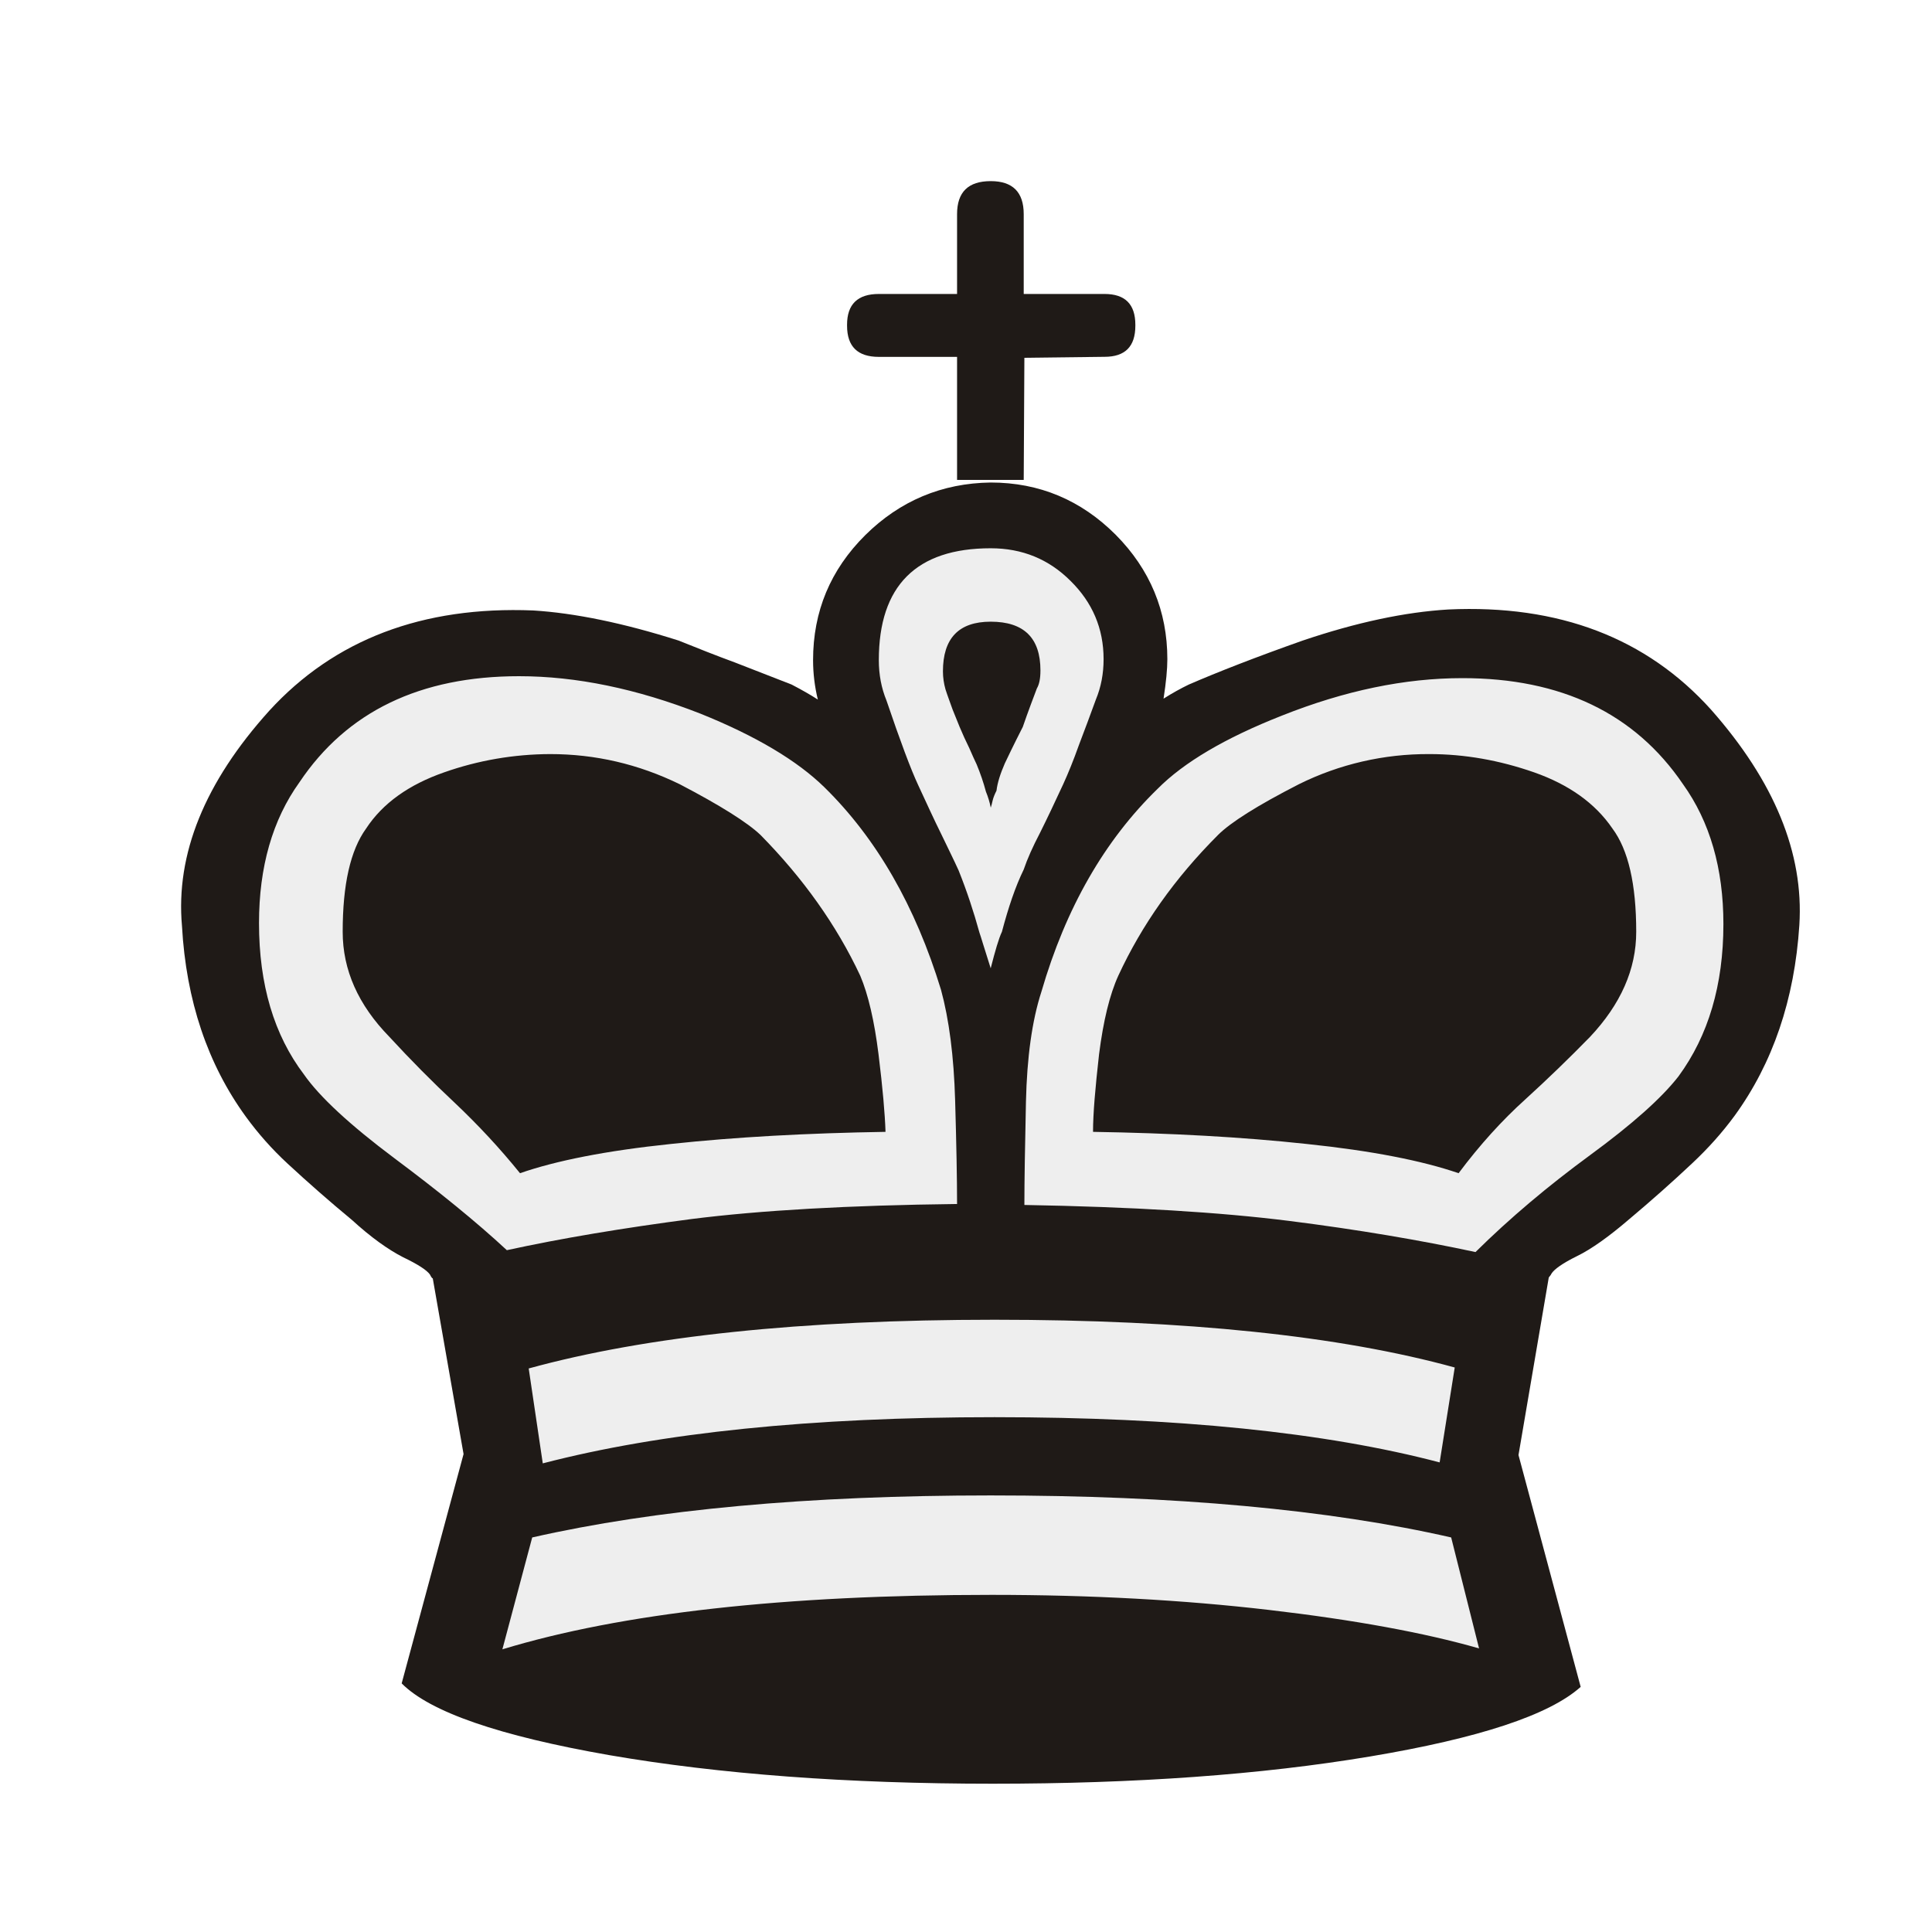
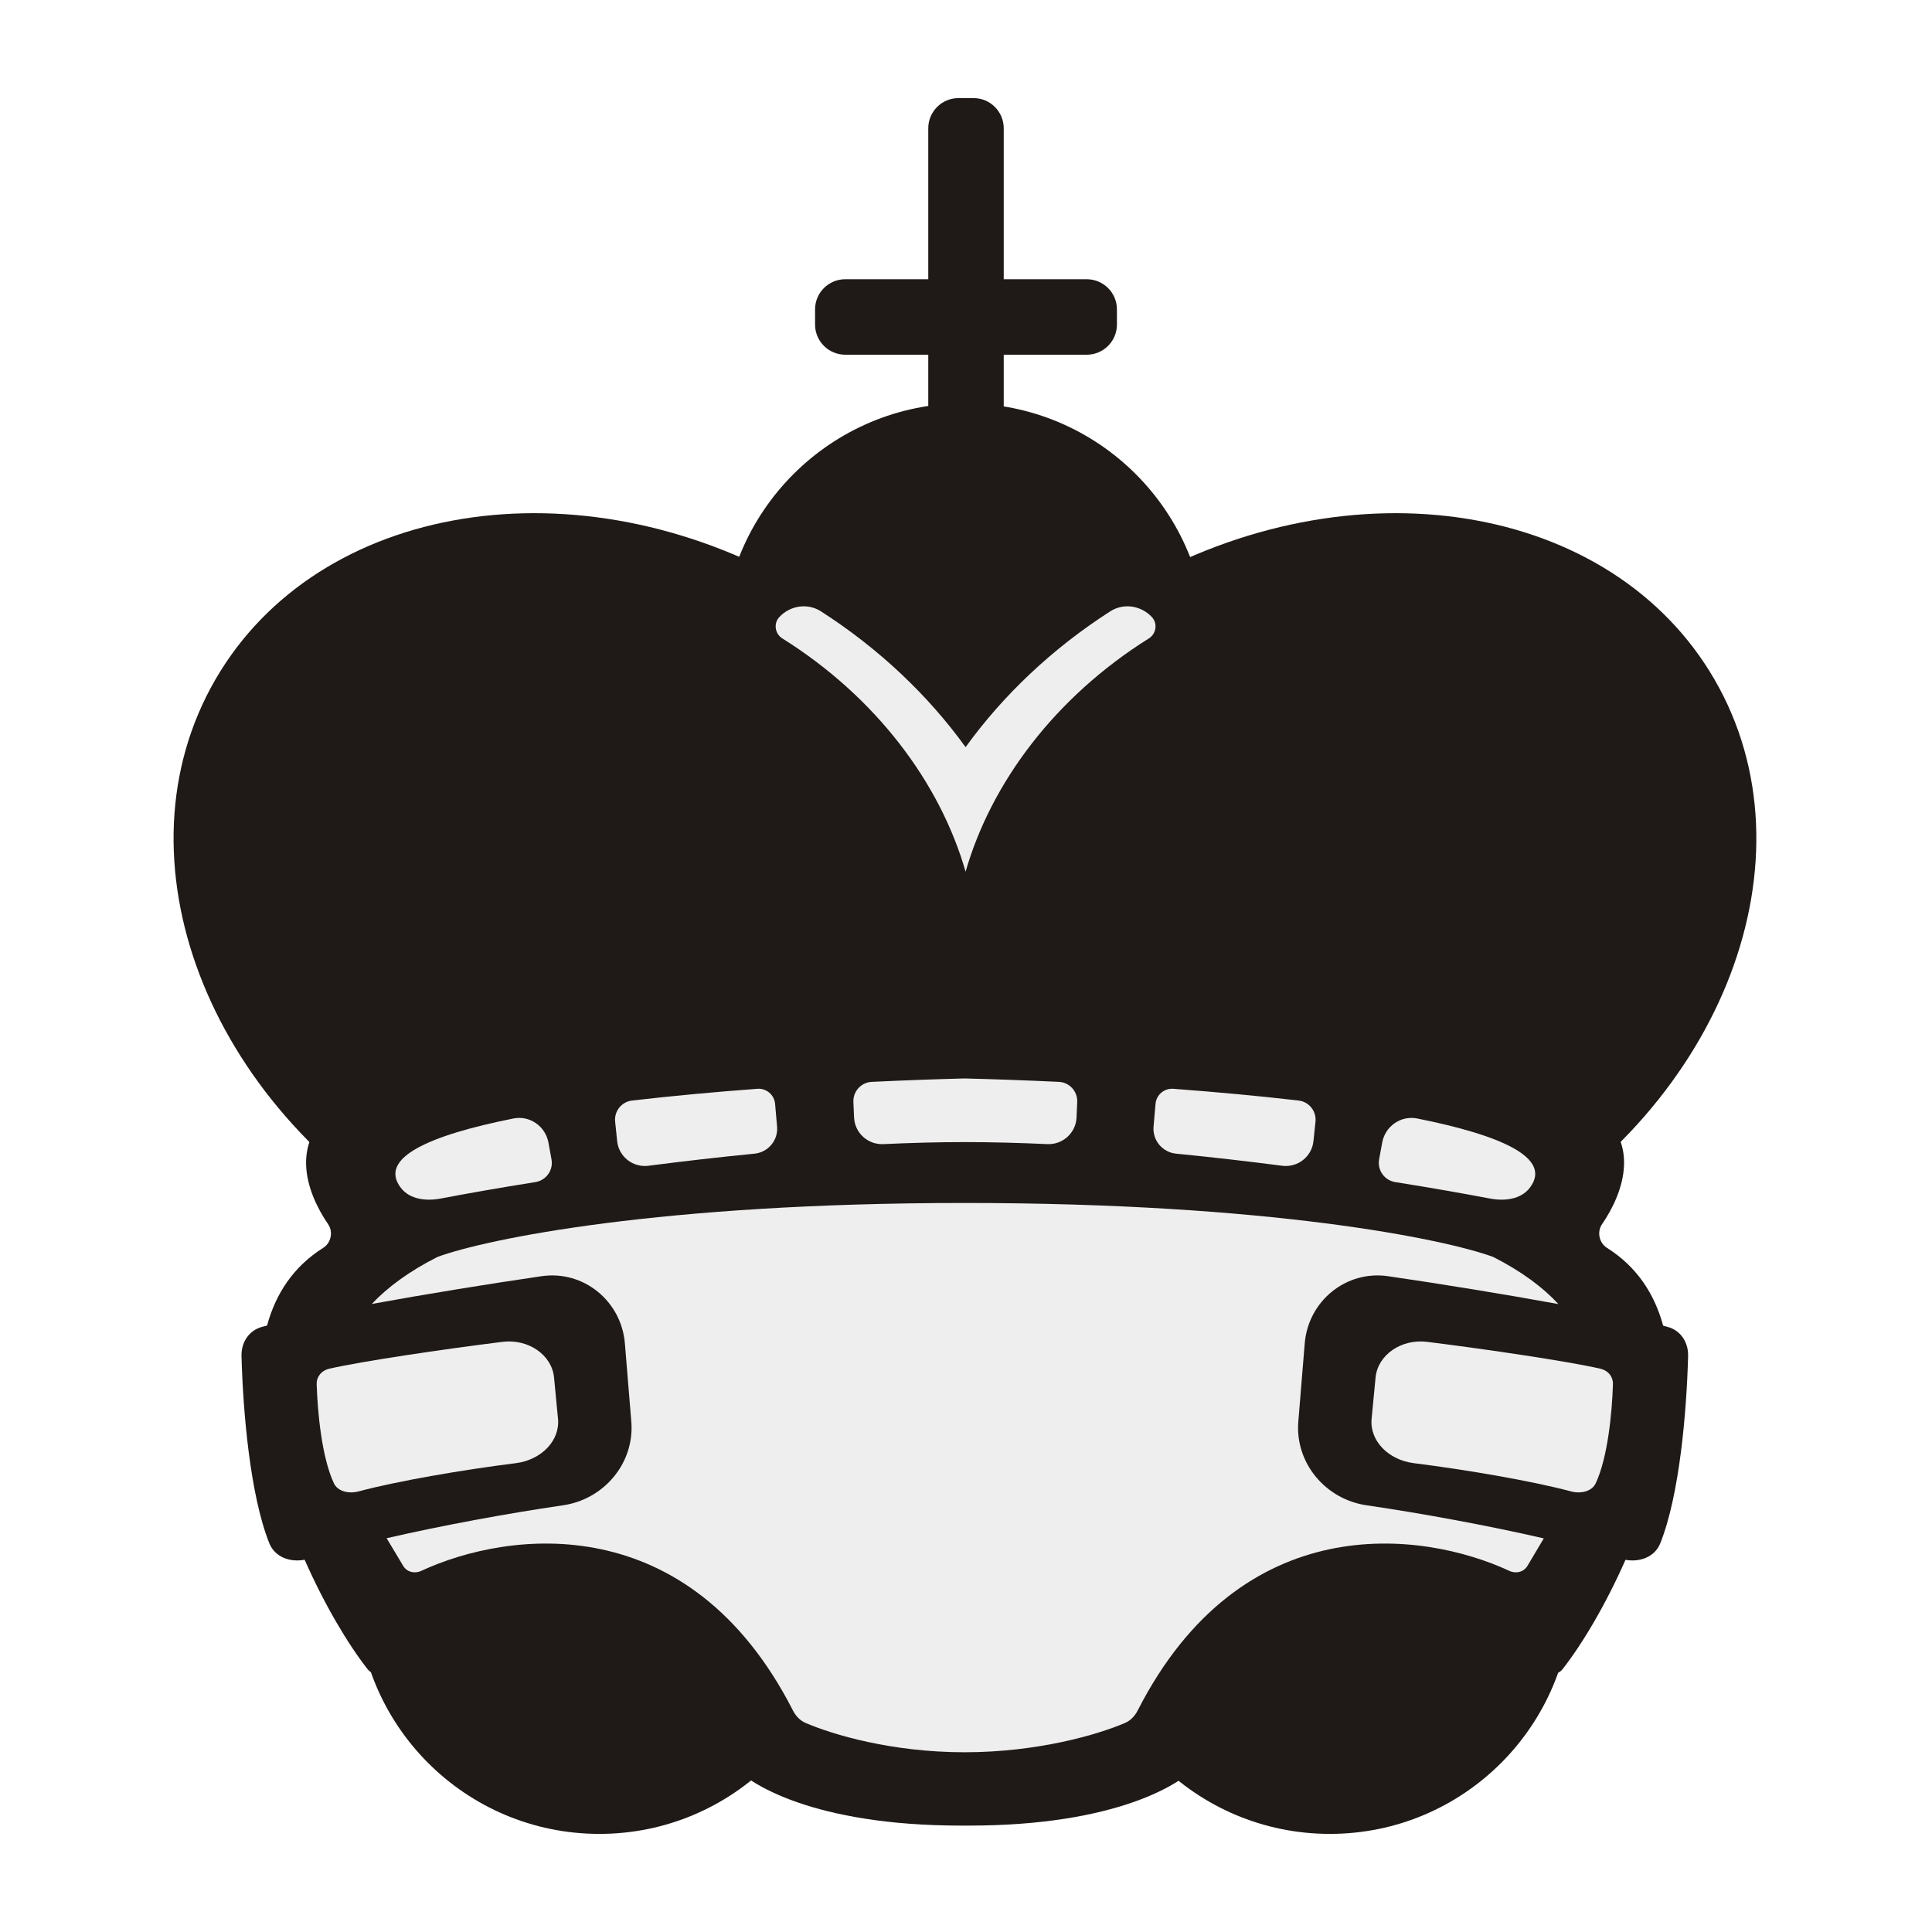
- <svg xmlns="http://www.w3.org/2000/svg" width="32" height="32" viewBox="0 0 32 32" fill="none">
-   <path fill-rule="evenodd" clip-rule="evenodd" d="M16.956 7.949H15.852V5.911H14.556C14.206 5.911 14.03 5.74 14.03 5.395V5.379C14.03 5.039 14.206 4.869 14.556 4.869H15.852V3.547C15.852 3.18 16.038 3 16.41 3C16.771 3 16.956 3.18 16.956 3.547V4.869H18.295C18.635 4.869 18.805 5.039 18.805 5.379V5.395C18.805 5.74 18.635 5.91 18.295 5.91L16.967 5.926L16.956 7.949ZM7.678 24.084L7.168 21.174C7.158 21.174 7.142 21.153 7.121 21.11C7.067 21.035 6.919 20.94 6.675 20.823C6.436 20.701 6.149 20.499 5.83 20.207C5.466 19.906 5.11 19.594 4.763 19.273C4.508 19.037 4.277 18.777 4.073 18.497C3.44 17.627 3.083 16.574 3.014 15.337C2.908 14.147 3.391 12.957 4.459 11.773C5.537 10.594 6.998 10.037 8.83 10.111C9.515 10.153 10.323 10.318 11.241 10.61C11.544 10.732 11.852 10.855 12.171 10.972L13.111 11.338C13.275 11.423 13.424 11.508 13.546 11.587C13.494 11.374 13.467 11.155 13.467 10.934C13.467 10.127 13.754 9.437 14.332 8.863C14.906 8.295 15.601 8.003 16.409 7.992C17.216 7.992 17.907 8.284 18.48 8.858C19.048 9.431 19.335 10.121 19.335 10.918C19.335 11.083 19.314 11.301 19.272 11.572C19.415 11.481 19.558 11.402 19.691 11.338C20.169 11.131 20.795 10.886 21.576 10.61C22.469 10.308 23.27 10.138 23.988 10.095C25.82 10.01 27.275 10.568 28.343 11.757C29.389 12.942 29.878 14.132 29.803 15.321C29.723 16.559 29.362 17.611 28.73 18.481C28.523 18.763 28.289 19.023 28.029 19.267C27.691 19.585 27.343 19.893 26.988 20.191C26.648 20.483 26.356 20.691 26.117 20.807C25.879 20.924 25.741 21.025 25.698 21.094C25.69 21.111 25.679 21.128 25.666 21.142C25.655 21.153 25.65 21.163 25.65 21.174L25.151 24.1L26.181 27.94C25.66 28.407 24.497 28.79 22.697 29.092C20.891 29.395 18.804 29.544 16.441 29.544C14.035 29.544 11.915 29.385 10.094 29.071C8.267 28.752 7.12 28.354 6.653 27.882L7.678 24.084Z" fill="#1F1A17" />
-   <path fill-rule="evenodd" clip-rule="evenodd" d="M16.41 13.377C16.392 13.286 16.365 13.197 16.33 13.112C16.289 12.958 16.237 12.807 16.176 12.66C16.144 12.591 16.101 12.501 16.054 12.39C15.997 12.274 15.943 12.157 15.894 12.039C15.863 11.964 15.825 11.869 15.778 11.752C15.735 11.63 15.692 11.518 15.66 11.417C15.633 11.321 15.618 11.221 15.618 11.12C15.618 10.573 15.879 10.297 16.409 10.297C16.961 10.297 17.233 10.568 17.233 11.104C17.233 11.242 17.212 11.338 17.174 11.402C17.025 11.794 16.951 12.007 16.941 12.039C16.781 12.353 16.686 12.554 16.643 12.644C16.569 12.814 16.521 12.963 16.505 13.096C16.473 13.159 16.452 13.213 16.441 13.26C16.431 13.308 16.42 13.346 16.41 13.377ZM14.667 18.747C13.371 18.768 12.187 18.832 11.109 18.948C10.036 19.06 9.208 19.225 8.613 19.432C8.28 19.02 7.919 18.632 7.535 18.269C7.16 17.918 6.799 17.553 6.451 17.175C5.931 16.643 5.676 16.064 5.676 15.433C5.676 14.652 5.803 14.084 6.064 13.723C6.34 13.302 6.776 12.995 7.355 12.793C7.919 12.594 8.513 12.492 9.112 12.49C9.861 12.49 10.572 12.655 11.258 12.989C11.932 13.341 12.378 13.622 12.596 13.829C13.302 14.546 13.855 15.322 14.248 16.16C14.381 16.474 14.482 16.909 14.551 17.461C14.62 18.02 14.657 18.444 14.667 18.747V18.747ZM16.409 16.038C16.484 15.746 16.542 15.544 16.595 15.433C16.702 15.029 16.818 14.684 16.956 14.402C17.015 14.227 17.105 14.026 17.227 13.792C17.344 13.558 17.472 13.287 17.61 12.989C17.69 12.814 17.779 12.597 17.87 12.341C17.966 12.087 18.061 11.837 18.151 11.587C18.237 11.38 18.279 11.157 18.279 10.918C18.279 10.408 18.093 9.978 17.732 9.622C17.371 9.261 16.93 9.081 16.409 9.081C15.177 9.081 14.556 9.702 14.556 10.934C14.556 11.173 14.598 11.396 14.683 11.603C14.912 12.278 15.087 12.745 15.209 13.006C15.347 13.303 15.47 13.574 15.586 13.807C15.698 14.041 15.799 14.243 15.878 14.418C16.016 14.763 16.128 15.103 16.223 15.448C16.245 15.507 16.303 15.709 16.409 16.038ZM15.852 19.942C15.852 19.527 15.841 18.954 15.82 18.226C15.799 17.493 15.719 16.882 15.586 16.394C15.162 15.008 14.519 13.887 13.653 13.038C13.207 12.602 12.527 12.193 11.603 11.821C10.546 11.407 9.543 11.2 8.597 11.2C6.961 11.2 5.745 11.784 4.959 12.958C4.513 13.579 4.29 14.36 4.29 15.289C4.29 16.309 4.539 17.143 5.034 17.796C5.294 18.168 5.793 18.63 6.531 19.183C7.264 19.73 7.891 20.239 8.395 20.707C9.298 20.51 10.318 20.34 11.454 20.191C12.591 20.047 14.057 19.963 15.852 19.942ZM24.498 27.303L24.036 25.465C22.013 25.003 19.468 24.769 16.409 24.769C13.382 24.769 10.849 25.003 8.815 25.465L8.321 27.318C10.291 26.719 12.989 26.416 16.426 26.416C18.072 26.416 19.607 26.501 21.014 26.665C22.427 26.83 23.59 27.042 24.498 27.303ZM24.095 22.65C22.188 22.125 19.644 21.859 16.473 21.859C13.276 21.859 10.706 22.13 8.757 22.666L8.99 24.238C10.95 23.728 13.44 23.473 16.473 23.473C19.49 23.473 21.949 23.723 23.845 24.222L24.095 22.65ZM16.967 19.958C18.752 19.989 20.218 20.079 21.359 20.223C22.496 20.367 23.526 20.542 24.439 20.738C25.008 20.175 25.64 19.644 26.335 19.134C27.031 18.624 27.52 18.189 27.801 17.828C28.296 17.153 28.545 16.314 28.545 15.305C28.545 14.386 28.322 13.611 27.876 12.989C27.079 11.816 25.857 11.232 24.222 11.232C23.266 11.232 22.273 11.439 21.232 11.853C20.287 12.225 19.607 12.629 19.176 13.063C18.295 13.919 17.652 15.039 17.249 16.426C17.094 16.904 17.01 17.509 16.993 18.247C16.977 18.986 16.967 19.554 16.967 19.958ZM18.104 18.747C18.104 18.444 18.141 18.02 18.204 17.461C18.274 16.909 18.38 16.473 18.523 16.16C18.911 15.321 19.458 14.546 20.175 13.829C20.382 13.622 20.828 13.34 21.514 12.989C22.185 12.656 22.925 12.486 23.675 12.49C24.258 12.49 24.832 12.591 25.411 12.793C25.985 12.995 26.421 13.303 26.707 13.723C26.968 14.073 27.101 14.641 27.101 15.433C27.101 16.054 26.845 16.633 26.335 17.175C25.988 17.53 25.63 17.876 25.263 18.21C24.88 18.555 24.509 18.964 24.159 19.432C23.558 19.225 22.719 19.06 21.646 18.948C20.573 18.832 19.394 18.768 18.104 18.747V18.747Z" fill="#EEEEEE" />
+ <svg xmlns="http://www.w3.org/2000/svg" width="256" height="256" viewBox="0 0 256 256" fill="none">
+   <path d="M127 13C124.791 13 123 14.791 123 17V37H112C109.791 37 108 38.791 108 41V43C108 45.209 109.791 47 112 47H123V59C123 61.209 124.791 63 127 63H129C131.209 63 133 61.209 133 59V47H144C146.209 47 148 45.209 148 43V41C148 38.791 146.209 37 144 37H133V17C133 14.791 131.209 13 129 13H127Z" fill="#1F1A17" />
+   <circle cx="127.817" cy="85.517" r="32.083" fill="#1F1A17" />
+   <circle cx="127.55" cy="85.55" r="22.55" fill="#1F1A17" />
+   <path fill-rule="evenodd" clip-rule="evenodd" d="M127.863 158.168C111.841 175.237 81.914 177.853 56.322 163.077C27.348 146.349 14.901 113.666 28.52 90.077C42.139 66.488 76.668 60.926 105.641 77.653C114.8 82.942 122.308 89.824 127.863 97.51C133.417 89.824 140.925 82.942 150.084 77.653C179.058 60.926 213.586 66.488 227.205 90.077C240.824 113.666 228.377 146.349 199.403 163.077C173.811 177.853 143.884 175.237 127.863 158.168Z" fill="#1F1A17" />
+   <path fill-rule="evenodd" clip-rule="evenodd" d="M60.421 156.594C84.676 170.598 113.582 165.942 124.983 146.194C126.227 144.039 127.211 141.794 127.946 139.485C128.681 141.794 129.665 144.039 130.909 146.194C142.311 165.942 171.216 170.598 195.471 156.594C219.727 142.59 230.147 115.229 218.745 95.482C207.344 75.734 178.439 71.078 154.183 85.082C140.719 92.855 131.518 104.745 127.946 117.163C124.374 104.745 115.173 92.855 101.709 85.082C77.454 71.078 48.548 75.734 37.147 95.482C25.745 115.229 36.166 142.59 60.421 156.594Z" fill="#1F1A17" />
+   <path d="M127.946 99C132.869 92.188 139.327 86.007 147.108 81.008C148.874 79.874 151.184 80.225 152.621 81.755C153.419 82.605 153.215 83.976 152.227 84.595C139.827 92.363 131.342 103.693 127.946 115.5C124.55 103.693 116.065 92.363 103.665 84.595C102.677 83.976 102.473 82.605 103.271 81.755C104.709 80.225 107.018 79.874 108.784 81.008C116.566 86.007 123.023 92.188 127.946 99Z" fill="#EEEEEE" />
+   <circle cx="176.217" cy="210.917" r="32.083" fill="#1F1A17" />
+   <circle cx="176.217" cy="210.917" r="23.283" fill="#1F1A17" />
+   <circle cx="79.417" cy="210.917" r="32.083" fill="#1F1A17" />
+   <circle cx="79.417" cy="210.917" r="23.283" fill="#1F1A17" />
+   <path d="M45.011 146.567C38.138 150.941 40.538 157.933 43.477 162.212C44.177 163.23 43.869 164.692 42.823 165.35C38.871 167.836 36.533 171.431 35.386 175.642C35.16 175.7 34.943 175.756 34.736 175.812C32.981 176.28 31.953 177.87 32.002 179.685C32.197 187.003 33.125 198.067 35.679 204.472C36.422 206.334 38.423 207.041 40.364 206.673C42.992 212.628 46.08 217.818 48.693 221.156C49.285 221.912 50.362 222.017 51.157 221.478C61.477 214.482 83.027 208.295 96.895 233.65C98.972 236.4 107.968 241.9 127.328 241.9H128.428C147.788 241.9 156.783 236.4 158.861 233.65C172.729 208.295 194.279 214.482 204.599 221.478C205.394 222.017 206.465 221.92 207.057 221.163C209.669 217.828 212.758 212.639 215.387 206.685C217.307 207.025 219.271 206.313 220.005 204.472C222.56 198.067 223.488 187.003 223.683 179.685C223.731 177.87 222.703 176.28 220.949 175.812C220.765 175.762 220.574 175.712 220.376 175.662C219.23 171.444 216.893 167.843 212.938 165.353C211.893 164.695 211.579 163.23 212.279 162.212C215.218 157.933 217.618 150.941 210.745 146.567C200.661 140.15 165.461 134.833 128.428 134.833H127.328C90.295 134.833 55.095 140.15 45.011 146.567Z" fill="#1F1A17" />
+   <path d="M127.817 142.9C124.049 142.996 119.887 143.145 115.511 143.353C114.103 143.419 113.017 144.615 113.079 146.023L113.17 148.079C113.26 150.125 115.008 151.698 117.053 151.602C120.723 151.429 124.332 151.333 127.817 151.333C131.302 151.333 135.095 151.429 138.764 151.602C140.809 151.698 142.557 150.125 142.648 148.079L142.738 146.023C142.8 144.615 141.715 143.419 140.306 143.353C135.93 143.145 131.585 142.996 127.817 142.9Z" fill="#EEEEEE" />
+   <path d="M81.776 151.201L81.51 148.629C81.365 147.241 82.358 145.99 83.745 145.829C89.087 145.207 94.732 144.691 100.358 144.271C101.556 144.182 102.6 145.074 102.704 146.271L102.966 149.281C103.123 151.094 101.784 152.69 99.973 152.867C95.181 153.336 90.452 153.884 85.922 154.47C83.868 154.736 81.99 153.262 81.776 151.201Z" fill="#EEEEEE" />
+   <path d="M53.111 157.388C50.08 153.428 56.9 150.426 68.035 148.205C70.201 147.773 72.276 149.232 72.672 151.405L73.078 153.628C73.337 155.05 72.371 156.405 70.944 156.632C66.102 157.404 61.83 158.158 58.4 158.811C56.478 159.178 54.3 158.942 53.111 157.388Z" fill="#EEEEEE" />
+   <path d="M174.308 148.629L174.041 151.201C173.827 153.262 171.95 154.736 169.895 154.47C165.366 153.884 160.636 153.336 155.844 152.867C154.033 152.69 152.694 151.094 152.852 149.281L153.113 146.271C153.217 145.074 154.261 144.182 155.459 144.271C161.085 144.691 166.731 145.207 172.073 145.829C173.459 145.99 174.452 147.241 174.308 148.629Z" fill="#EEEEEE" />
+   <path d="M202.706 157.388C205.737 153.428 198.918 150.426 187.783 148.205C185.616 147.773 183.541 149.232 183.145 151.405L182.74 153.628C182.481 155.05 183.447 156.405 184.874 156.632C189.715 157.404 193.987 158.158 197.418 158.811C199.34 159.178 201.517 158.942 202.706 157.388Z" fill="#EEEEEE" />
+   <path d="M105.078 226.667C91.355 199.768 67.491 202.725 55.793 208.16C54.933 208.559 53.904 208.3 53.423 207.483C53.074 206.891 52.695 206.263 52.297 205.602C51.953 205.032 51.594 204.437 51.228 203.821C58.578 202.133 67.156 200.55 74.626 199.455C80.056 198.66 84.099 193.84 83.651 188.37L82.802 178.021C82.341 172.399 77.333 168.289 71.75 169.103C64.749 170.124 56.476 171.469 49.268 172.781C51.345 170.57 54.184 168.47 57.967 166.55C64.445 164.167 87.484 159.4 127.817 159.4C168.15 159.4 191.373 164.167 197.85 166.55C201.618 168.463 204.439 170.569 206.497 172.796C199.27 171.479 190.962 170.128 183.934 169.103C178.352 168.289 173.343 172.399 172.882 178.021L172.034 188.37C171.586 193.84 175.629 198.66 181.059 199.455C188.564 200.555 197.186 202.147 204.559 203.844C204.133 204.57 203.717 205.266 203.322 205.926L203.321 205.927L203.32 205.928C202.996 206.471 202.685 206.99 202.395 207.483C201.914 208.3 200.884 208.559 200.025 208.16C188.326 202.725 164.463 199.768 150.739 226.667C150.376 227.377 149.805 227.985 149.072 228.3C145.472 229.845 137.508 232.183 127.817 232.183C118.126 232.183 110.346 229.845 106.745 228.3C106.012 227.985 105.441 227.377 105.078 226.667Z" fill="#EEEEEE" />
+   <path d="M44.238 196.533C42.657 193.141 42.082 187.282 41.961 183.407C41.931 182.446 42.568 181.604 43.654 181.356C47.948 180.374 58.593 178.798 66.571 177.803C70.028 177.372 73.129 179.549 73.414 182.526L73.939 188.006C74.217 190.903 71.714 193.455 68.352 193.877C61.293 194.761 52.638 196.248 47.524 197.616C46.212 197.967 44.747 197.625 44.238 196.533Z" fill="#EEEEEE" />
+   <path d="M211.446 196.533C213.028 193.141 213.603 187.282 213.723 183.407C213.753 182.446 213.117 181.604 212.031 181.356C207.736 180.374 197.092 178.798 189.113 177.803C185.657 177.372 182.556 179.549 182.27 182.526L181.745 188.006C181.468 190.903 183.971 193.455 187.333 193.877C194.392 194.761 203.047 196.248 208.161 197.616C209.472 197.967 210.937 197.625 211.446 196.533Z" fill="#EEEEEE" />
</svg>
